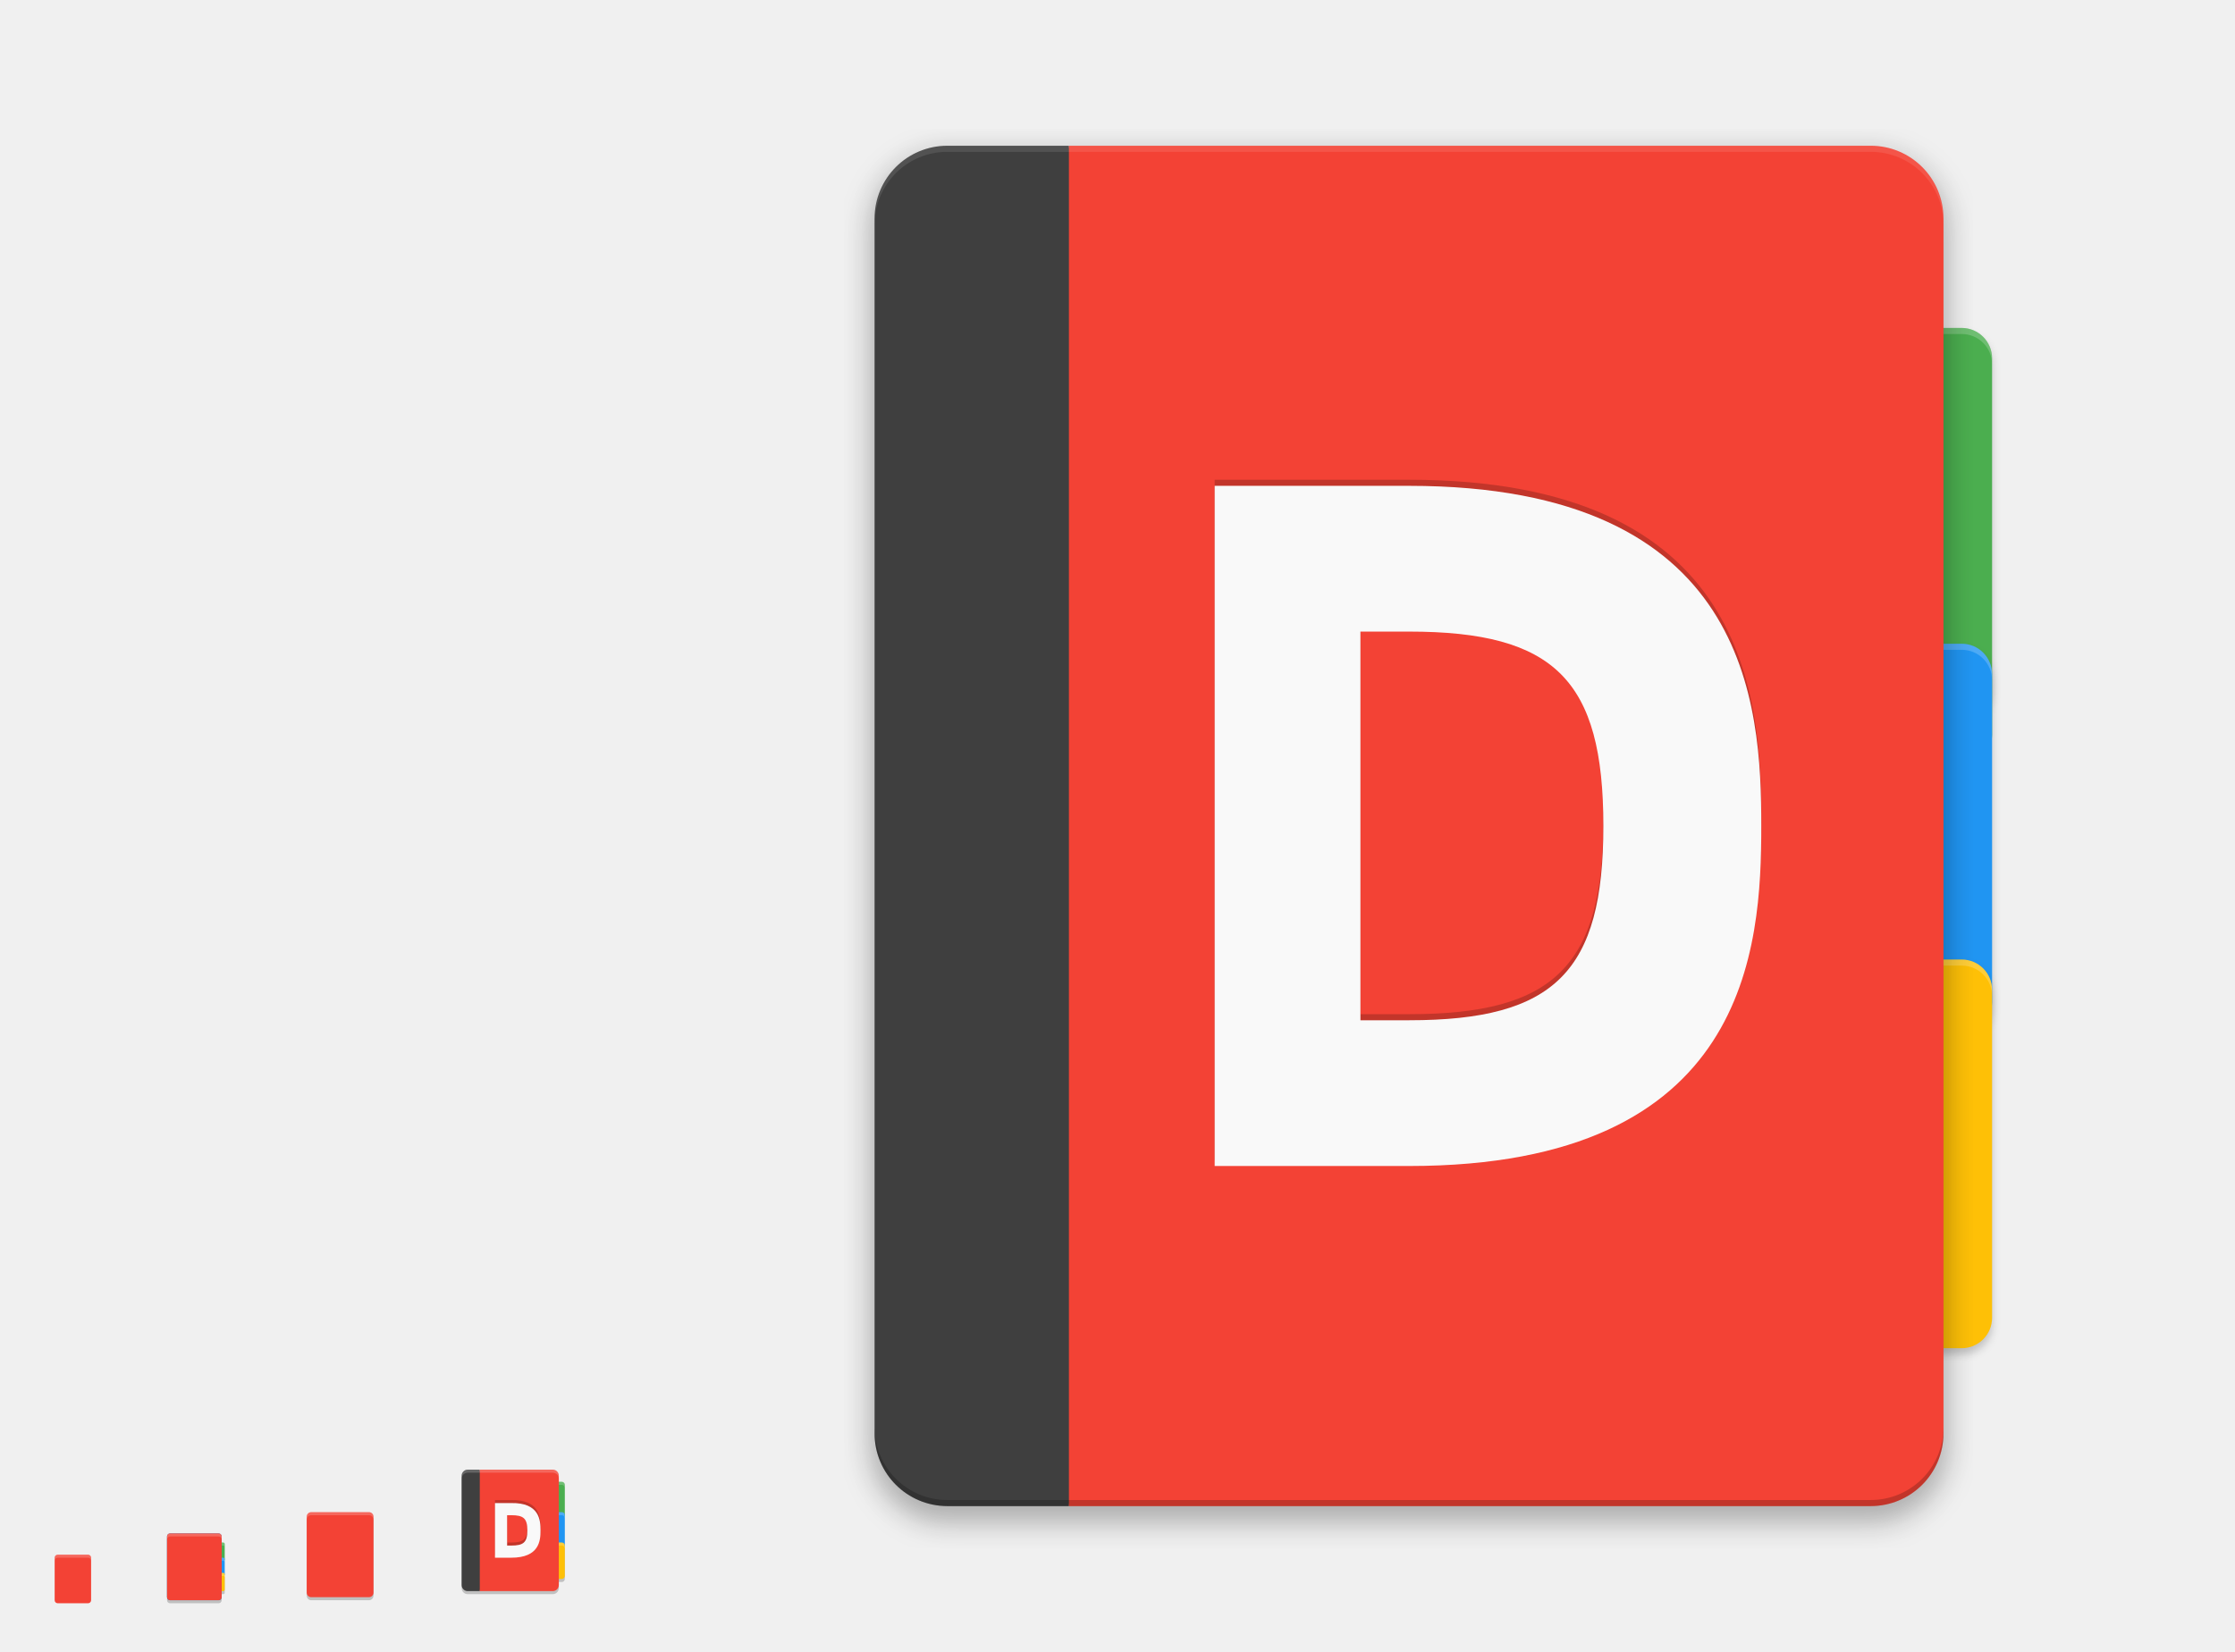
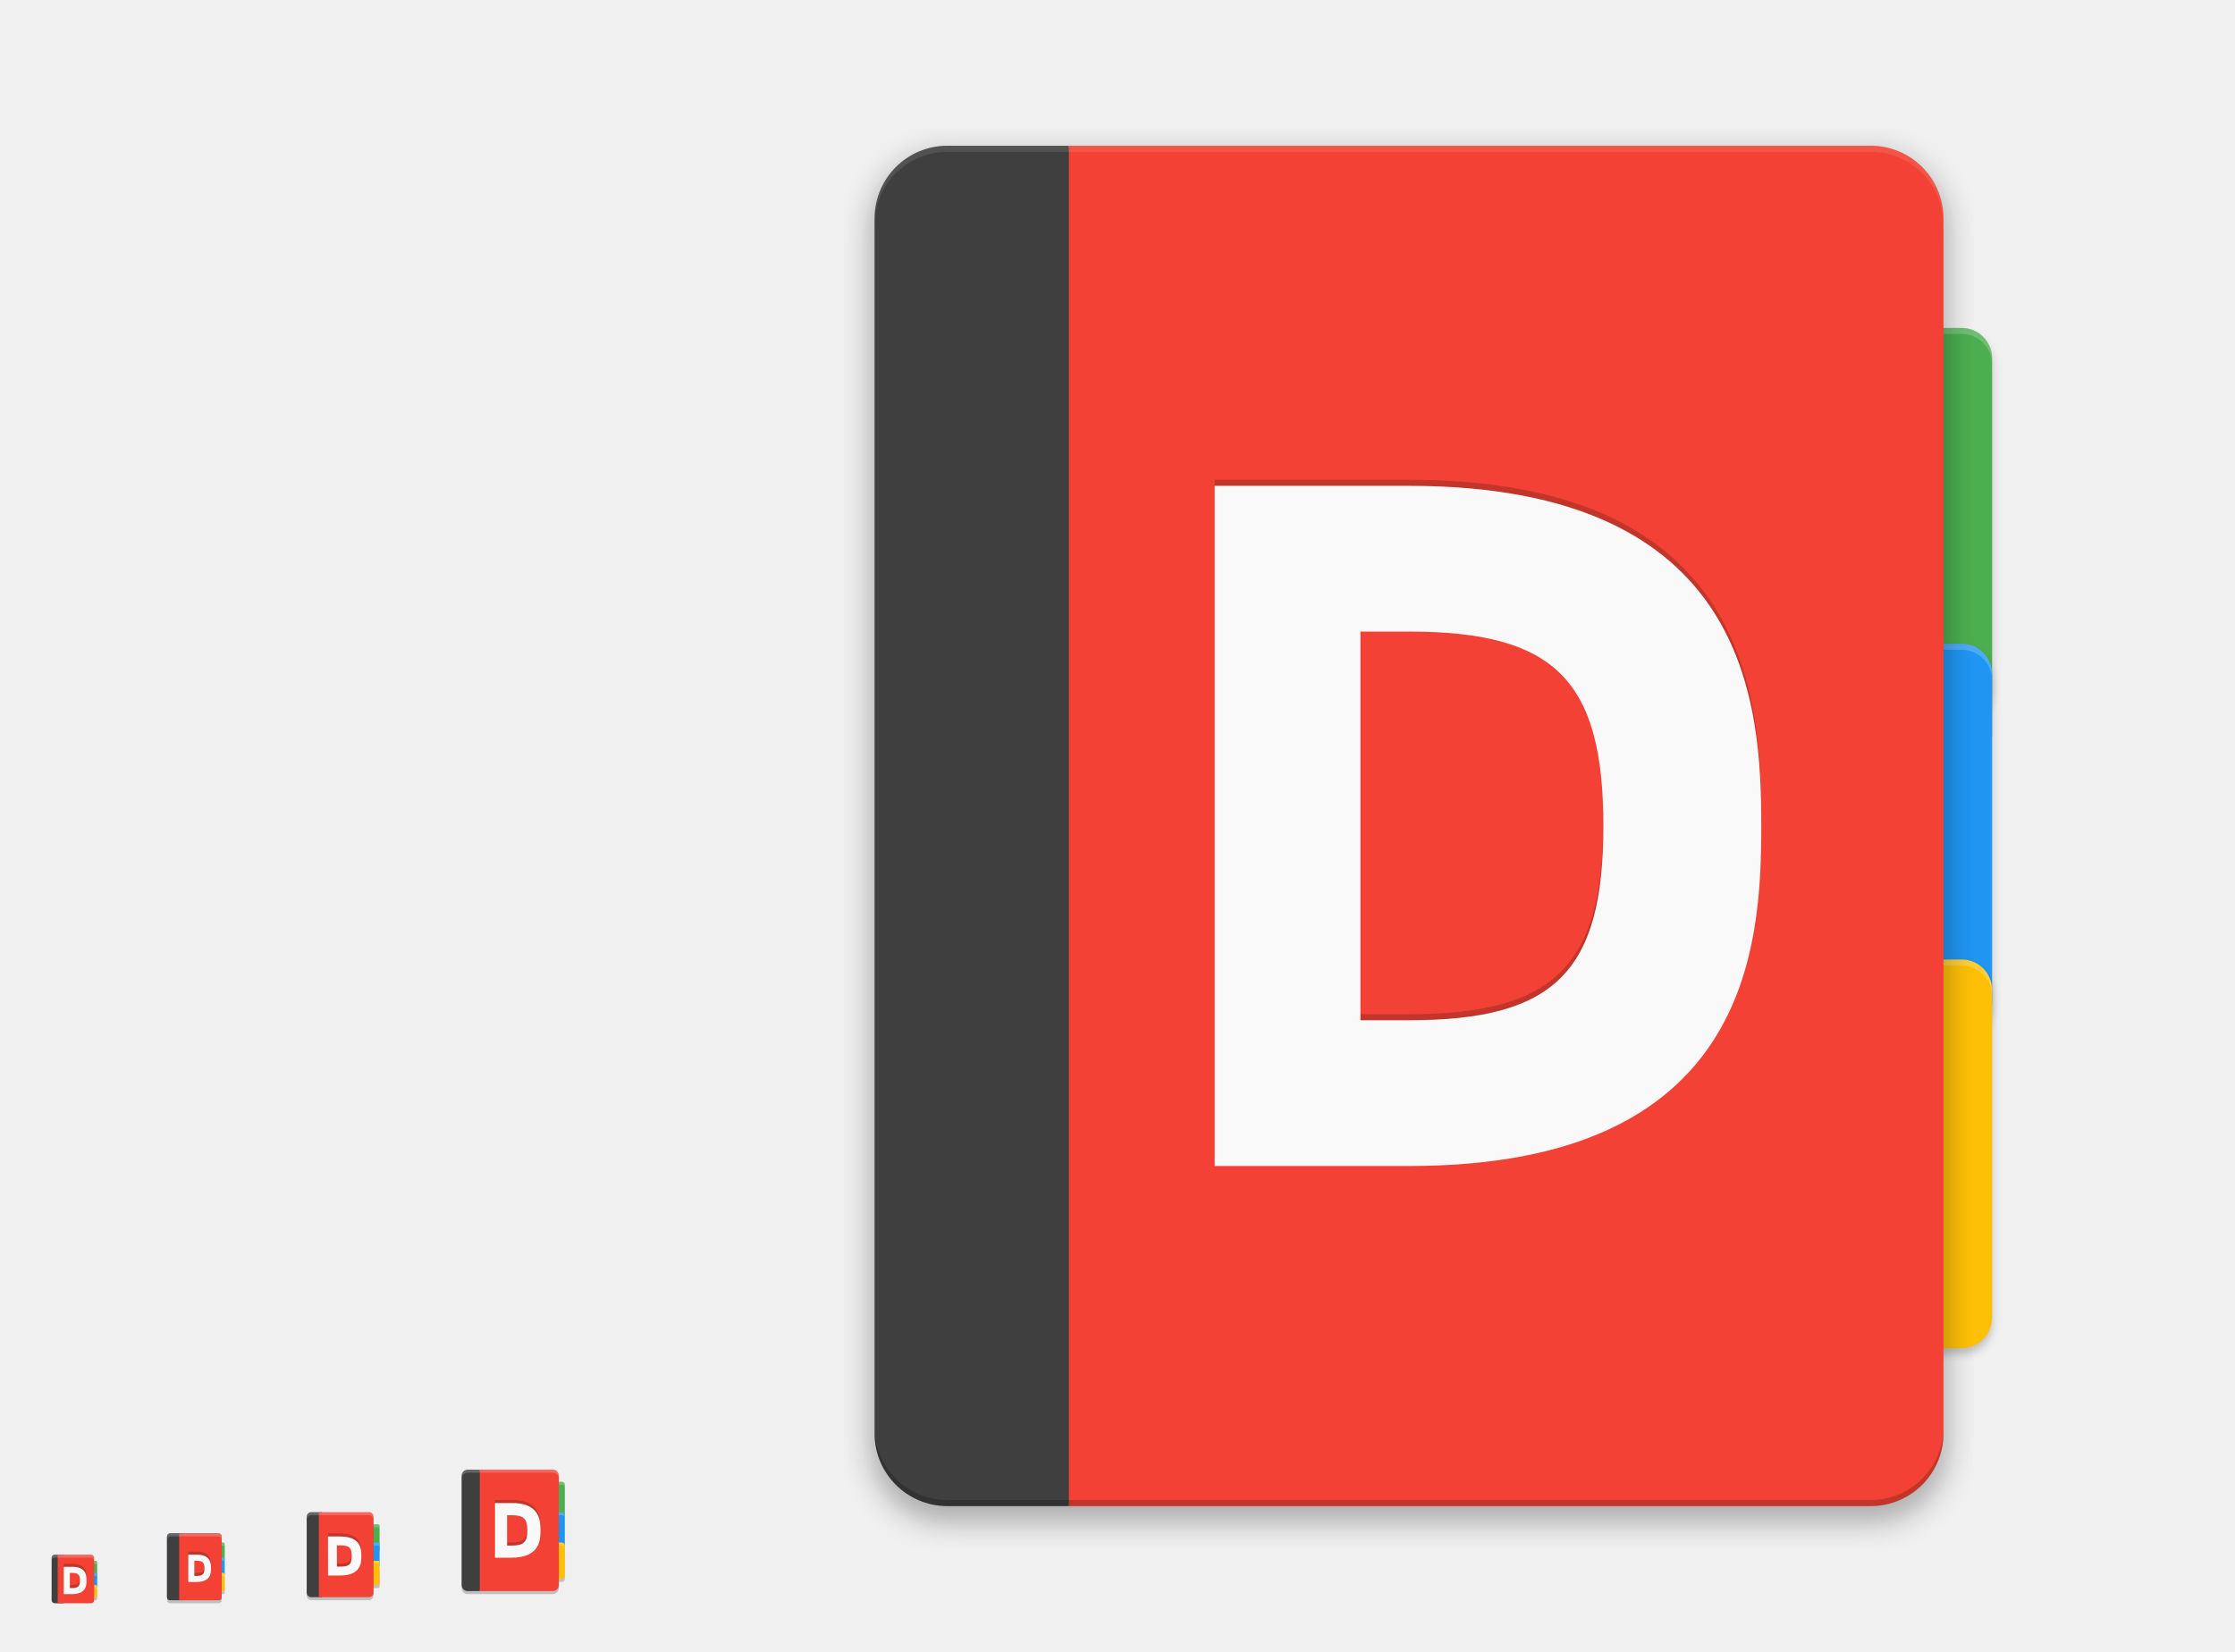
<svg xmlns="http://www.w3.org/2000/svg" xmlns:ns1="http://www.openswatchbook.org/uri/2009/osb" width="736" height="544" id="svg11300" version="1.0" style="display:inline;enable-background:new">
  <defs id="defs3">
    <linearGradient ns1:paint="solid" id="linearGradient5606">
      <stop style="stop-color:#000000;stop-opacity:1;" offset="0" id="stop5608" />
    </linearGradient>
    <clipPath clipPathUnits="userSpaceOnUse" id="clipPath4260">
      <path id="path4262" d="m 232,148 0,56 19,0 c 1.662,0 3,-1.338 3,-3 l 0,-50 c 0,-1.662 -1.338,-3 -3,-3 l -19,0 z" style="fill:#d8d8d8;fill-opacity:1;stroke:none" />
    </clipPath>
    <filter style="color-interpolation-filters:sRGB" id="filter4332" x="-0.027" width="1.055" y="-0.021" height="1.043">
      <feGaussianBlur stdDeviation="4" id="feGaussianBlur4334" />
    </filter>
    <clipPath clipPathUnits="userSpaceOnUse" id="clipPath4419">
      <path id="path4421" d="m 168,240 0,40 14.021,0 c 1.108,0 2,-0.892 2,-2 l 0,-36 c 0,-1.108 -0.892,-2 -2,-2 L 168,240 Z" style="fill:#d8d8d8;fill-opacity:1;stroke:none" />
    </clipPath>
    <filter style="color-interpolation-filters:sRGB" id="filter5044" x="-0.023" width="1.045" y="-0.025" height="1.051">
      <feGaussianBlur stdDeviation="1.36" id="feGaussianBlur5046" />
    </filter>
  </defs>
  <g style="display:inline" id="layer1" transform="translate(0,244)">
    <g style="display:none" id="layer7">
      <text y="332.485" xml:space="preserve" x="15.007" style="font-style:normal;font-variant:normal;font-weight:normal;font-stretch:normal;font-size:18px;font-family:'DejaVu Sans';-inkscape-font-specification:'DejaVu Sans';display:inline;fill:#000000;fill-opacity:1;stroke:none;enable-background:new" id="context">
        <tspan style="font-style:normal;font-variant:normal;font-weight:normal;font-stretch:normal;font-family:'DejaVu Sans';-inkscape-font-specification:'DejaVu Sans'" y="332.485" x="15.007" id="tspan3933">apps</tspan>
      </text>
      <text y="332.485" xml:space="preserve" x="142.488" style="font-style:normal;font-variant:normal;font-weight:bold;font-stretch:normal;font-size:18px;line-height:125%;font-family:'DejaVu Sans';-inkscape-font-specification:'DejaVu Sans Bold';text-align:start;writing-mode:lr-tb;text-anchor:start;display:inline;fill:#000000;fill-opacity:1;stroke:none;enable-background:new" id="icon-name">
        <tspan style="font-style:normal;font-variant:normal;font-weight:bold;font-stretch:normal;font-size:18px;font-family:'DejaVu Sans';-inkscape-font-specification:'DejaVu Sans Bold'" y="332.485" x="142.488" id="tspan3937">devhelp</tspan>
      </text>
      <rect style="display:inline;overflow:visible;visibility:visible;fill:#e9e9e9;fill-opacity:1;fill-rule:nonzero;stroke:none;stroke-width:2;marker:none;enable-background:accumulate" id="rect16x16" width="16" height="16" x="-32" y="268" transform="scale(-1,1)" />
      <rect style="display:inline;overflow:visible;visibility:visible;fill:#e9e9e9;fill-opacity:1;fill-rule:nonzero;stroke:none;stroke-width:2;marker:none;enable-background:accumulate" id="rect24x24" width="24" height="24" x="-76" y="260" transform="scale(-1,1)" />
      <rect style="display:inline;overflow:visible;visibility:visible;fill:#e9e9e9;fill-opacity:1;fill-rule:nonzero;stroke:none;stroke-width:2;marker:none;enable-background:accumulate" id="rect32x32" width="32" height="32" x="-128" y="252" transform="scale(-1,1)" />
      <rect y="236" x="-192" height="48" width="48" id="rect48x48" style="display:inline;overflow:visible;visibility:visible;fill:#e9e9e9;fill-opacity:1;fill-rule:nonzero;stroke:none;stroke-width:2;marker:none;enable-background:accumulate" transform="scale(-1,1)" />
      <rect style="display:inline;overflow:visible;visibility:visible;fill:#e9e9e9;fill-opacity:1;fill-rule:nonzero;stroke:none;stroke-width:2;marker:none;enable-background:accumulate" id="rect3951" width="512" height="512" x="-720" y="-228" transform="scale(-1,1)" />
    </g>
    <g id="layer6" style="display:inline">
+       <g id="g4283" transform="translate(-7.5,-48)">
+         <rect ry="0.5" y="306" x="125.5" height="9" width="7" id="rect4218" style="display:inline;opacity:1;fill:#4bae4f;fill-opacity:1;stroke:none;stroke-width:1;stroke-linecap:round;stroke-linejoin:miter;stroke-miterlimit:4;stroke-dasharray:none;stroke-opacity:1;enable-background:new" />
+         <path style="display:inline;opacity:0.2;fill:#ffffff;fill-opacity:1;stroke:none;stroke-width:1;stroke-linecap:round;stroke-linejoin:miter;stroke-miterlimit:4;stroke-dasharray:none;stroke-opacity:1;enable-background:new" d="m 126,306 c -0.277,0 -0.5,0.223 -0.5,0.5 l 0,1 c 0,-0.277 0.223,-0.5 0.5,-0.5 l 6,0 c 0.277,0 0.5,0.223 0.5,0.5 l 0,-1 c 0,-0.277 -0.223,-0.5 -0.5,-0.5 z" id="path4220" />
+         <rect style="display:inline;opacity:0.2;fill:#000000;fill-opacity:1;stroke:none;stroke-width:1;stroke-linecap:round;stroke-linejoin:miter;stroke-miterlimit:4;stroke-dasharray:none;stroke-opacity:1;enable-background:new" id="rect4222" width="7" height="6" x="125.5" y="321" ry="0.5" />
+         <rect style="display:inline;opacity:1;fill:#2095f2;fill-opacity:1;stroke:none;stroke-width:1;stroke-linecap:round;stroke-linejoin:miter;stroke-miterlimit:4;stroke-dasharray:none;stroke-opacity:1;enable-background:new" id="rect4224" width="7" height="8" x="125.5" y="312" ry="0.5" />
+         <rect ry="0.5" y="318" x="125.5" height="8" width="7" id="rect4226" style="display:inline;opacity:1;fill:#fec006;fill-opacity:1;stroke:none;stroke-width:1;stroke-linecap:round;stroke-linejoin:miter;stroke-miterlimit:4;stroke-dasharray:none;stroke-opacity:1;enable-background:new" />
+         <path style="display:inline;opacity:0.2;fill:#ffffff;fill-opacity:1;stroke:none;stroke-width:1;stroke-linecap:round;stroke-linejoin:miter;stroke-miterlimit:4;stroke-dasharray:none;stroke-opacity:1;enable-background:new" d="m 126,318 c -0.277,0 -0.5,0.223 -0.5,0.5 l 0,1 c 0,-0.277 0.223,-0.5 0.5,-0.5 l 6,0 c 0.277,0 0.5,0.223 0.5,0.5 l 0,-1 c 0,-0.277 -0.223,-0.5 -0.5,-0.5 z" id="path4228" />
+         <path id="path4230" d="m 126,312 c -0.277,0 -0.5,0.223 -0.5,0.5 l 0,1 c 0,-0.277 0.223,-0.5 0.5,-0.5 l 6,0 c 0.277,0 0.5,0.223 0.5,0.5 l 0,-1 c 0,-0.277 -0.223,-0.5 -0.5,-0.5 z" style="display:inline;opacity:0.2;fill:#ffffff;fill-opacity:1;stroke:none;stroke-width:1;stroke-linecap:round;stroke-linejoin:miter;stroke-miterlimit:4;stroke-dasharray:none;stroke-opacity:1;enable-background:new" />
+       </g>
+       <g id="g4274" transform="translate(-8.5,-48)">
+         <rect ry="0.5" y="318" x="33.5" height="6" width="7" id="rect4202" style="display:inline;opacity:1;fill:#4bae4f;fill-opacity:1;stroke:none;stroke-width:1;stroke-linecap:round;stroke-linejoin:miter;stroke-miterlimit:4;stroke-dasharray:none;stroke-opacity:1;enable-background:new" />
+         <path style="display:inline;opacity:0.2;fill:#ffffff;fill-opacity:1;stroke:none;stroke-width:1;stroke-linecap:round;stroke-linejoin:miter;stroke-miterlimit:4;stroke-dasharray:none;stroke-opacity:1;enable-background:new" d="m 34,318 c -0.277,0 -0.5,0.223 -0.5,0.5 l 0,1 c 0,-0.277 0.223,-0.5 0.5,-0.5 l 6,0 c 0.277,0 0.5,0.223 0.5,0.5 l 0,-1 c 0,-0.277 -0.223,-0.5 -0.5,-0.5 z" id="path4204" />
+         <rect style="display:inline;opacity:0.2;fill:#000000;fill-opacity:1;stroke:none;stroke-width:1;stroke-linecap:round;stroke-linejoin:miter;stroke-miterlimit:4;stroke-dasharray:none;stroke-opacity:1;enable-background:new" id="rect4206" width="7" height="6" x="33.5" y="325" ry="0.5" />
+         <rect style="display:inline;opacity:1;fill:#2095f2;fill-opacity:1;stroke:none;stroke-width:1;stroke-linecap:round;stroke-linejoin:miter;stroke-miterlimit:4;stroke-dasharray:none;stroke-opacity:1;enable-background:new" id="rect4208" width="7" height="5" x="33.5" y="322" ry="0.5" />
+         <rect ry="0.5" y="326" x="34.5" height="4" width="6" id="rect4210" style="display:inline;opacity:1;fill:#fec006;fill-opacity:1;stroke:none;stroke-width:1;stroke-linecap:round;stroke-linejoin:miter;stroke-miterlimit:4;stroke-dasharray:none;stroke-opacity:1;enable-background:new" />
+         <path style="display:inline;opacity:0.2;fill:#ffffff;fill-opacity:1;stroke:none;stroke-width:1;stroke-linecap:round;stroke-linejoin:miter;stroke-miterlimit:4;stroke-dasharray:none;stroke-opacity:1;enable-background:new" d="m 34,326 c -0.277,0 -0.5,0.223 -0.5,0.5 l 0,1 c 0,-0.277 0.223,-0.5 0.5,-0.5 l 6,0 c 0.277,0 0.5,0.223 0.5,0.5 l 0,-1 c 0,-0.277 -0.223,-0.5 -0.5,-0.5 z" id="path4212" />
+         <path id="path4214" d="m 34,322 c -0.277,0 -0.5,0.223 -0.5,0.5 l 0,1 c 0,-0.277 0.223,-0.5 0.5,-0.5 l 6,0 c 0.277,0 0.5,0.223 0.5,0.5 l 0,-1 c 0,-0.277 -0.223,-0.5 -0.5,-0.5 z" style="display:inline;opacity:0.2;fill:#ffffff;fill-opacity:1;stroke:none;stroke-width:1;stroke-linecap:round;stroke-linejoin:miter;stroke-miterlimit:4;stroke-dasharray:none;stroke-opacity:1;enable-background:new" />
+       </g>
      <path style="opacity:0.2;fill:#000000;fill-opacity:1;stroke:none" d="m 154.021,241 c -1.108,0 -2,0.892 -2,2 l 0,36 c 0,1.108 0.892,2 2,2 L 168,281 l 14.021,0 c 1.108,0 2,-0.892 2,-2 l 0,-36 c 0,-1.108 -0.892,-2 -2,-2 L 168,241 Z" id="path4410" />
      <path style="opacity:1;fill:#3f3f3f;fill-opacity:1;stroke:none" d="m 154.021,484 c -1.108,0 -2,0.892 -2,2 l 0,36 c 0,1.108 0.892,2 2,2 l 3.979,0 3,-20 -3,-20 z" transform="translate(0,-244)" id="path4277" />
      <rect style="opacity:0.2;fill:#000000;fill-opacity:1;stroke:none;stroke-width:1;stroke-linecap:round;stroke-linejoin:miter;stroke-miterlimit:4;stroke-dasharray:none;stroke-opacity:1;filter:url(#filter5044)" id="rect5050" width="144" height="128" x="512" y="-134" ry="10" />
      <rect ry="10" y="-136" x="512" height="144" width="144" id="rect4996" style="opacity:1;fill:#4bae4f;fill-opacity:1;stroke:none;stroke-width:1;stroke-linecap:round;stroke-linejoin:miter;stroke-miterlimit:4;stroke-dasharray:none;stroke-opacity:1" />
      <rect ry="10" y="-30" x="512" height="128" width="144" id="rect5048" style="opacity:0.2;fill:#000000;fill-opacity:1;stroke:none;stroke-width:1;stroke-linecap:round;stroke-linejoin:miter;stroke-miterlimit:4;stroke-dasharray:none;stroke-opacity:1;filter:url(#filter5044)" />
      <rect style="opacity:1;fill:#2095f2;fill-opacity:1;stroke:none;stroke-width:1;stroke-linecap:round;stroke-linejoin:miter;stroke-miterlimit:4;stroke-dasharray:none;stroke-opacity:1" id="rect4998" width="144" height="128" x="512" y="-32" ry="10" />
      <rect style="opacity:0.2;fill:#000000;fill-opacity:1;stroke:none;stroke-width:1;stroke-linecap:round;stroke-linejoin:miter;stroke-miterlimit:4;stroke-dasharray:none;stroke-opacity:1;filter:url(#filter5044)" id="rect5042" width="144" height="128" x="512" y="74" ry="10" />
      <rect ry="10" y="72" x="512" height="128" width="144" id="rect5000" style="opacity:1;fill:#fec006;fill-opacity:1;stroke:none;stroke-width:1;stroke-linecap:round;stroke-linejoin:miter;stroke-miterlimit:4;stroke-dasharray:none;stroke-opacity:1" />
      <path style="opacity:0.2;fill:#ffffff;fill-opacity:1;stroke:none;stroke-width:1;stroke-linecap:round;stroke-linejoin:miter;stroke-miterlimit:4;stroke-dasharray:none;stroke-opacity:1" d="m 522,72 c -5.54,0 -10,4.46 -10,10 l 0,2 c 0,-5.54 4.46,-10 10,-10 l 124,0 c 5.54,0 10,4.46 10,10 l 0,-2 c 0,-5.54 -4.46,-10 -10,-10 z" id="rect5033" />
      <path style="opacity:0.2;fill:#ffffff;fill-opacity:1;stroke:none;stroke-width:1;stroke-linecap:round;stroke-linejoin:miter;stroke-miterlimit:4;stroke-dasharray:none;stroke-opacity:1" d="m 522,-136 c -5.54,0 -10,4.46 -10,10 l 0,2 c 0,-5.54 4.46,-10 10,-10 l 124,0 c 5.54,0 10,4.46 10,10 l 0,-2 c 0,-5.54 -4.46,-10 -10,-10 z" id="path5040" />
      <path id="path5038" d="m 522,-32 c -5.54,0 -10,4.46 -10,10 l 0,2 c 0,-5.54 4.46,-10 10,-10 l 124,0 c 5.54,0 10,4.46 10,10 l 0,-2 c 0,-5.54 -4.46,-10 -10,-10 z" style="opacity:0.2;fill:#ffffff;fill-opacity:1;stroke:none;stroke-width:1;stroke-linecap:round;stroke-linejoin:miter;stroke-miterlimit:4;stroke-dasharray:none;stroke-opacity:1" />
      <rect ry="0.5" y="264" x="67" height="6" width="7" id="rect4960" style="opacity:1;fill:#4bae4f;fill-opacity:1;stroke:none;stroke-width:1;stroke-linecap:round;stroke-linejoin:miter;stroke-miterlimit:4;stroke-dasharray:none;stroke-opacity:1" />
      <path style="opacity:0.2;fill:#ffffff;fill-opacity:1;stroke:none;stroke-width:1;stroke-linecap:round;stroke-linejoin:miter;stroke-miterlimit:4;stroke-dasharray:none;stroke-opacity:1" d="m 67.5,264 c -0.277,0 -0.5,0.223 -0.5,0.5 l 0,1 c 0,-0.277 0.223,-0.5 0.5,-0.5 l 6,0 c 0.277,0 0.5,0.223 0.5,0.5 l 0,-1 c 0,-0.277 -0.223,-0.5 -0.5,-0.5 z" id="path4981" />
      <rect style="opacity:0.2;fill:#000000;fill-opacity:1;stroke:none;stroke-width:1;stroke-linecap:round;stroke-linejoin:miter;stroke-miterlimit:4;stroke-dasharray:none;stroke-opacity:1" id="rect4958" width="7" height="6" x="67" y="275" ry="0.5" />
      <rect style="opacity:1;fill:#2095f2;fill-opacity:1;stroke:none;stroke-width:1;stroke-linecap:round;stroke-linejoin:miter;stroke-miterlimit:4;stroke-dasharray:none;stroke-opacity:1" id="rect4962" width="7" height="6" x="67" y="269" ry="0.5" />
      <rect ry="0.5" y="274" x="67" height="6" width="7" id="rect4964" style="opacity:1;fill:#fec006;fill-opacity:1;stroke:none;stroke-width:1;stroke-linecap:round;stroke-linejoin:miter;stroke-miterlimit:4;stroke-dasharray:none;stroke-opacity:1" />
      <path style="opacity:0.2;fill:#ffffff;fill-opacity:1;stroke:none;stroke-width:1;stroke-linecap:round;stroke-linejoin:miter;stroke-miterlimit:4;stroke-dasharray:none;stroke-opacity:1" d="m 67.5,274 c -0.277,0 -0.5,0.223 -0.5,0.5 l 0,1 c 0,-0.277 0.223,-0.5 0.5,-0.5 l 6,0 c 0.277,0 0.5,0.223 0.5,0.5 l 0,-1 c 0,-0.277 -0.223,-0.5 -0.5,-0.5 z" id="path4966" />
      <g id="g4878" transform="translate(0,-1)">
        <rect style="opacity:0.2;fill:#000000;fill-opacity:1;stroke:none;stroke-width:1;stroke-linecap:round;stroke-linejoin:miter;stroke-miterlimit:4;stroke-dasharray:none;stroke-opacity:1" id="rect4895" width="14" height="12" x="172" y="266" ry="1" />
        <rect ry="1" y="245" x="172" height="12" width="14" id="rect4876" style="opacity:1;fill:#4bae4f;fill-opacity:1;stroke:none;stroke-width:1;stroke-linecap:round;stroke-linejoin:miter;stroke-miterlimit:4;stroke-dasharray:none;stroke-opacity:1" />
        <rect style="opacity:1;fill:#2095f2;fill-opacity:1;stroke:none;stroke-width:1;stroke-linecap:round;stroke-linejoin:miter;stroke-miterlimit:4;stroke-dasharray:none;stroke-opacity:1" id="rect4874" width="14" height="12" x="172" y="255" ry="1" />
        <rect ry="1" y="265" x="172" height="12" width="14" id="rect4872" style="opacity:1;fill:#fec006;fill-opacity:1;stroke:none;stroke-width:1;stroke-linecap:round;stroke-linejoin:miter;stroke-miterlimit:4;stroke-dasharray:none;stroke-opacity:1" />
        <path style="opacity:0.2;fill:#ffffff;fill-opacity:1;stroke:none;stroke-width:1;stroke-linecap:round;stroke-linejoin:miter;stroke-miterlimit:4;stroke-dasharray:none;stroke-opacity:1" d="M 173 508 C 172.446 508 172 508.446 172 509 L 172 510 C 172 509.446 172.446 509 173 509 L 185 509 C 185.554 509 186 509.446 186 510 L 186 509 C 186 508.446 185.554 508 185 508 L 173 508 z " transform="translate(0,-243)" id="rect4885" />
        <path id="path4891" d="m 173,255 c -0.554,0 -1,0.446 -1,1 l 0,1 c 0,-0.554 0.446,-1 1,-1 l 12,0 c 0.554,0 1,0.446 1,1 l 0,-1 c 0,-0.554 -0.446,-1 -1,-1 l -12,0 z" style="opacity:0.2;fill:#ffffff;fill-opacity:1;stroke:none;stroke-width:1;stroke-linecap:round;stroke-linejoin:miter;stroke-miterlimit:4;stroke-dasharray:none;stroke-opacity:1" />
        <path style="opacity:0.2;fill:#ffffff;fill-opacity:1;stroke:none;stroke-width:1;stroke-linecap:round;stroke-linejoin:miter;stroke-miterlimit:4;stroke-dasharray:none;stroke-opacity:1" d="m 173,245 c -0.554,0 -1,0.446 -1,1 l 0,1 c 0,-0.554 0.446,-1 1,-1 l 12,0 c 0.554,0 1,0.446 1,1 l 0,-1 c 0,-0.554 -0.446,-1 -1,-1 l -12,0 z" id="path4893" />
      </g>
      <rect style="opacity:0.2;fill:#000000;fill-opacity:1;stroke:none;stroke-width:8;stroke-linecap:round;stroke-linejoin:miter;stroke-miterlimit:4;stroke-dasharray:none;stroke-opacity:1" id="rect4489" width="18" height="22" x="55" y="262" rx="1" ry="1" />
      <rect style="opacity:1;fill:#1a77c2;fill-opacity:1;stroke:none;stroke-width:8;stroke-linecap:round;stroke-linejoin:miter;stroke-miterlimit:4;stroke-dasharray:none;stroke-opacity:1" id="rect4480" width="18" height="22" x="-73" y="261" rx="1" ry="1" transform="scale(-1,1)" />
      <rect transform="matrix(0,-1,-1,0,0,0)" style="fill:#000000;fill-opacity:1;stroke:none;opacity:0.2" id="rect4460" width="28" height="22" x="-283" y="-123" rx="1.5" ry="1.5" />
-       <path style="fill:#f34235;fill-opacity:1;stroke:none" d="m 102.5,498 c -0.831,0 -1.5,0.669 -1.5,1.5 l 0,25 c 0,0.831 0.669,1.5 1.5,1.5 l 9.5,0 9.5,0 c 0.831,0 1.5,-0.669 1.5,-1.5 l 0,-25 c 0,-0.831 -0.669,-1.5 -1.5,-1.5 l -9.5,0 z" transform="translate(0,-244)" id="rect4255" />
+       <path style="fill:#3f3f3f;fill-opacity:1;stroke:none" d="M 102.5 498 C 101.669 498 101 498.669 101 499.5 L 101 524.5 C 101 525.331 101.669 526 102.5 526 L 106 526 L 106 498 L 102.5 498 z " transform="translate(0,-244)" id="path4332" />
+       <path style="fill:#f34235;fill-opacity:1;stroke:none" d="m 105,498 0,28 7,0 9.5,0 c 0.831,0 1.5,-0.669 1.5,-1.5 l 0,-25 c 0,-0.831 -0.669,-1.5 -1.5,-1.5 l -9.5,0 z" transform="translate(0,-244)" id="rect4255" />
      <path id="path4336" d="m 312,-192 c -13.296,0 -24,10.704 -24,24 l 0,400 c 0,13.296 10.704,24 24,24 l 152,0 152,0 c 13.296,0 24,-10.704 24,-24 l 0,-400 c 0,-13.296 -10.704,-24 -24,-24 l -152,0 z" style="opacity:0.1;fill:#000000;fill-opacity:1;stroke:#000000;stroke-width:8;stroke-miterlimit:4;stroke-dasharray:none;stroke-opacity:1;filter:url(#filter4332)" transform="matrix(-1,0,0,1,928,0)" />
-       <path style="display:inline;fill:#f34235;fill-opacity:1;stroke:none;enable-background:new" d="m 19,512 c -0.554,0 -1,0.446 -1,1 l 0,14 c 0,0.554 0.446,1 1,1 l 5,0 5,0 c 0.554,0 1,-0.446 1,-1 l 0,-14 c 0,-0.554 -0.446,-1 -1,-1 l -5,0 z" transform="translate(0,-244)" id="rect4265" />
+       <path style="display:inline;fill:#3f3f3f;fill-opacity:1;stroke:none;enable-background:new" d="m 18,512 c -0.554,0 -1,0.446 -1,1 l 0,14 c 0,0.554 0.446,1 1,1 l 3,0 0,-16 z" transform="translate(0,-244)" id="path4322" />
+       <path style="display:inline;fill:#f34235;fill-opacity:1;stroke:none;enable-background:new" d="M 19 512 L 19 528 L 25 528 L 30 528 C 30.554 528 31 527.554 31 527 L 31 513 C 31 512.446 30.554 512 30 512 L 25 512 L 19 512 z " transform="translate(0,-244)" id="rect4265" />
      <path style="opacity:1;fill:#f34235;fill-opacity:1;stroke:none" d="m 158,484 0,40 10,0 14.021,0 c 1.108,0 2,-0.892 2,-2 l 0,-36 c 0,-1.108 -0.892,-2 -2,-2 L 168,484 Z" transform="translate(0,-244)" id="path8375" />
      <path style="opacity:0.2;fill:#000000;fill-opacity:1;stroke:none;filter:url(#filter4332)" d="m 312,-192 c -13.296,0 -24,10.704 -24,24 l 0,400 c 0,13.296 10.704,24 24,24 l 152,0 152,0 c 13.296,0 24,-10.704 24,-24 l 0,-400 c 0,-13.296 -10.704,-24 -24,-24 l -152,0 z" id="path4281" />
      <path style="opacity:1;fill:#3f3f3f;fill-opacity:1;stroke:none" d="m 312,48 c -13.296,0 -24,10.704 -24,24 l 0,400 c 0,13.296 10.704,24 24,24 l 40,0 24,-240 -24,-208 z" id="path4227" transform="translate(0,-244)" />
      <path style="fill:#f34235;fill-opacity:1;stroke:none" d="m 352,48 0,448 112,0 152,0 c 13.296,0 24,-10.704 24,-24 L 640,72 C 640,58.704 629.296,48 616,48 l -152,0 z" id="rect4239" transform="translate(0,-244)" />
      <path style="opacity:0.2;fill:#ffffff;fill-opacity:1;stroke:none" d="m 154.021,484 c -1.108,0 -2,0.892 -2,2 l 0,1 c 0,-1.108 0.892,-2 2,-2 L 168,485 l 14.021,0 c 1.108,0 2,0.892 2,2 l 0,-1 c 0,-1.108 -0.892,-2 -2,-2 L 168,484 Z" transform="translate(0,-244)" id="path4374" />
-       <path style="display:inline;opacity:0.2;fill:#ffffff;fill-opacity:1;stroke:none;enable-background:new" d="m 19,512 c -0.554,0 -1,0.446 -1,1 l 0,1 c 0,-0.554 0.446,-1 1,-1 l 5,0 5,0 c 0.554,0 1,0.446 1,1 l 0,-1 c 0,-0.554 -0.446,-1 -1,-1 l -5,0 z" transform="translate(0,-244)" id="path4435" />
+       <path style="display:inline;opacity:0.2;fill:#ffffff;fill-opacity:1;stroke:none;enable-background:new" d="m 18,268 c -0.554,0 -1,0.446 -1,1 l 0,1 c 0,-0.554 0.446,-1 1,-1 l 7,0 5,0 c 0.554,0 1,0.446 1,1 l 0,-1 c 0,-0.554 -0.446,-1 -1,-1 l -5,0 z" id="path4435" />
      <path style="opacity:0.2;fill:#ffffff;fill-opacity:1;stroke:none" d="m 102.5,498 c -0.831,0 -1.5,0.669 -1.5,1.5 l 0,1 c 0,-0.831 0.669,-1.5 1.5,-1.5 l 19,0 c 0.831,0 1.5,0.669 1.5,1.5 l 0,-1 c 0,-0.831 -0.669,-1.5 -1.5,-1.5 z" transform="translate(0,-244)" id="rect4448" />
      <path id="path4979" d="m 67.5,269 c -0.277,0 -0.5,0.223 -0.5,0.5 l 0,1 c 0,-0.277 0.223,-0.5 0.5,-0.5 l 6,0 c 0.277,0 0.5,0.223 0.5,0.5 l 0,-1 c 0,-0.277 -0.223,-0.5 -0.5,-0.5 z" style="opacity:0.2;fill:#ffffff;fill-opacity:1;stroke:none;stroke-width:1;stroke-linecap:round;stroke-linejoin:miter;stroke-miterlimit:4;stroke-dasharray:none;stroke-opacity:1" />
-       <rect ry="1" rx="1" y="261" x="55" height="22" width="18" id="rect4482" style="opacity:1;fill:#f34235;fill-opacity:1;stroke:none;stroke-width:8;stroke-linecap:round;stroke-linejoin:miter;stroke-miterlimit:4;stroke-dasharray:none;stroke-opacity:1" />
-       <path style="opacity:0.2;fill:#ffffff;fill-opacity:1;stroke:none;stroke-width:8;stroke-linecap:round;stroke-linejoin:miter;stroke-miterlimit:4;stroke-dasharray:none;stroke-opacity:1" d="m 56,505 c -0.554,0 -1,0.446 -1,1 l 0,1 c 0,-0.554 0.446,-1 1,-1 l 16,0 c 0.554,0 1,0.446 1,1 l 0,-1 c 0,-0.554 -0.446,-1 -1,-1 z" transform="translate(0,-244)" id="rect4491" />
+       <path style="opacity:1;fill:#3f3f3f;fill-opacity:1;stroke:none;stroke-width:8;stroke-linecap:round;stroke-linejoin:miter;stroke-miterlimit:4;stroke-dasharray:none;stroke-opacity:1" d="M 56 505 C 55.446 505 55 505.446 55 506 L 55 526 C 55 526.554 55.446 527 56 527 L 60 527 L 60 505 L 56 505 z " transform="translate(0,-244)" id="rect4482" />
      <path id="path4271" d="m 400,-86 0,224 64,0 C 576,138 580,66 580,26 580,-14 576,-86 464,-86 Z m 64,48 c 48,0 64,16 64,64 0,48 -16,64 -64,64 l -16,0 0,-128 z" style="opacity:0.2;fill:#000000;fill-opacity:1;stroke:none;stroke-width:1;stroke-linecap:round;stroke-linejoin:round;stroke-miterlimit:4;stroke-dasharray:none;stroke-opacity:1" />
      <path style="opacity:1;fill:#f9f9f9;fill-opacity:1;stroke:none;stroke-width:1;stroke-linecap:round;stroke-linejoin:round;stroke-miterlimit:4;stroke-dasharray:none;stroke-opacity:1" d="m 400,160 0,224 64,0 c 112,0 116,-72 116,-112 0,-40 -4,-112 -116,-112 z m 64,48 c 48,0 64,16 64,64 0,48 -16,64 -64,64 l -16,0 0,-128 z" id="rect4232" transform="translate(0,-244)" />
      <path id="path4273" d="m 312,252 c -13.296,0 -24,-10.704 -24,-24 l 0,-2 c 0,13.296 10.704,24 24,24 l 152,0 152,0 c 13.296,0 24,-10.704 24,-24 l 0,2 c 0,13.296 -10.704,24 -24,24 l -152,0 z" style="opacity:0.2;fill:#000000;fill-opacity:1;stroke:none" />
      <path style="opacity:0.1;fill:#ffffff;fill-opacity:1;stroke:none" d="m 312,-272 c -13.296,0 -24,10.704 -24,24 l 0,2 c 0,-13.296 10.704,-24 24,-24 l 152,0 152,0 c 13.296,0 24,10.704 24,24 l 0,-2 c 0,-13.296 -10.704,-24 -24,-24 l -152,0 z" transform="translate(0,76)" id="path4286" />
      <path style="opacity:0.2;fill:#000000;fill-opacity:1;stroke:none;stroke-width:1;stroke-linecap:round;stroke-linejoin:round;stroke-miterlimit:4;stroke-dasharray:none;stroke-opacity:1" d="M 163,250 163,268 l 5.333,0 c 9.333,0 9.667,-5.667 9.667,-9 0,-3.333 -0.335,-9.165 -9.667,-9 z m 5.333,4 c 4,0 5.333,1 5.333,5 0,4 -1.333,5 -5.333,5 L 167,264 l 0,-10 z" id="path4285" />
      <path id="path4275" d="M 163,251 163,269 l 5.333,0 c 9.333,0 9.667,-5.667 9.667,-9 0,-3.333 -0.335,-9.165 -9.667,-9 z m 5.333,4 c 4,0 5.333,1 5.333,5 0,4 -1.333,5 -5.333,5 L 167,265 l 0,-10 z" style="opacity:1;fill:#f9f9f9;fill-opacity:1;stroke:none;stroke-width:1;stroke-linecap:round;stroke-linejoin:round;stroke-miterlimit:4;stroke-dasharray:none;stroke-opacity:1" />
+       <path style="opacity:1;fill:#f34235;fill-opacity:1;stroke:none;stroke-width:8;stroke-linecap:round;stroke-linejoin:miter;stroke-miterlimit:4;stroke-dasharray:none;stroke-opacity:1" d="m 59,505 0,22 13,0 c 0.554,0 1,-0.446 1,-1 l 0,-20 c 0,-0.554 -0.446,-1 -1,-1 z" transform="translate(0,-244)" id="rect4294" />
+       <path id="path4302" d="m 62,267 0,8.998 2.666,0 c 4.666,0 4.832,-2.833 4.832,-4.499 0,-1.666 -0.167,-4.582 -4.832,-4.499 z m 2.666,2 c 2,0 2.666,0.5 2.666,2.5 0,2 -0.667,2.5 -2.666,2.5 l -0.667,0 0,-4.999 z" style="opacity:0.2;fill:#000000;fill-opacity:1;stroke:none;stroke-width:1;stroke-linecap:round;stroke-linejoin:round;stroke-miterlimit:4;stroke-dasharray:none;stroke-opacity:1" />
+       <path style="opacity:1;fill:#f9f9f9;fill-opacity:1;stroke:none;stroke-width:1;stroke-linecap:round;stroke-linejoin:round;stroke-miterlimit:4;stroke-dasharray:none;stroke-opacity:1" d="m 62,268 0,8.998 2.666,0 c 4.666,0 4.832,-2.833 4.832,-4.499 0,-1.666 -0.167,-4.582 -4.832,-4.499 z m 2.666,2 c 2,0 2.666,0.5 2.666,2.5 0,2 -0.667,2.5 -2.666,2.5 l -0.667,0 0,-4.999 z" id="path4292" />
+       <path style="opacity:0.2;fill:#ffffff;fill-opacity:1;stroke:none;stroke-width:8;stroke-linecap:round;stroke-linejoin:miter;stroke-miterlimit:4;stroke-dasharray:none;stroke-opacity:1" d="m 56,505 c -0.554,0 -1,0.446 -1,1 l 0,1 c 0,-0.554 0.446,-1 1,-1 l 16,0 c 0.554,0 1,0.446 1,1 l 0,-1 c 0,-0.554 -0.446,-1 -1,-1 z" transform="translate(0,-244)" id="rect4491" />
+       <path style="opacity:0.2;fill:#000000;fill-opacity:1;stroke:none;stroke-width:1;stroke-linecap:round;stroke-linejoin:round;stroke-miterlimit:4;stroke-dasharray:none;stroke-opacity:1" d="m 21,271 0,8.998 2.666,0 c 4.666,0 4.832,-2.833 4.832,-4.499 0,-1.666 -0.167,-4.582 -4.832,-4.499 z m 2.666,2 c 2,0 2.666,0.5 2.666,2.5 0,2 -0.667,2.5 -2.666,2.5 l -0.667,0 0,-4.999 z" id="path4318" />
+       <path id="path4320" d="m 21,272 0,8.998 2.666,0 c 4.666,0 4.832,-2.833 4.832,-4.499 0,-1.666 -0.167,-4.582 -4.832,-4.499 z m 2.666,2 c 2,0 2.666,0.5 2.666,2.5 0,2 -0.667,2.5 -2.666,2.5 l -0.667,0 0,-4.999 z" style="opacity:1;fill:#f9f9f9;fill-opacity:1;stroke:none;stroke-width:1;stroke-linecap:round;stroke-linejoin:round;stroke-miterlimit:4;stroke-dasharray:none;stroke-opacity:1" />
+       <path id="path4340" d="m 108,261 0.022,12.867 3.911,0 c 6.844,0 7.067,-4.01 7.067,-6.454 0,-2.444 -0.244,-6.413 -7.089,-6.413 z m 3.911,2.933 c 2.933,0 3.911,0.546 3.911,3.479 0,2.933 -0.956,3.521 -3.889,3.521 l -0.978,0 -0.022,-7 z" style="opacity:0.2;fill:#000000;fill-opacity:1;stroke:none;stroke-width:1;stroke-linecap:round;stroke-linejoin:round;stroke-miterlimit:4;stroke-dasharray:none;stroke-opacity:1" />
+       <path style="opacity:1;fill:#f9f9f9;fill-opacity:1;stroke:none;stroke-width:1;stroke-linecap:round;stroke-linejoin:round;stroke-miterlimit:4;stroke-dasharray:none;stroke-opacity:1" d="m 108,262 0.022,12.867 3.911,0 c 6.844,0 7.067,-4.01 7.067,-6.454 0,-2.444 -0.244,-6.413 -7.089,-6.413 z m 3.911,2.933 c 2.933,0 3.911,0.546 3.911,3.479 0,2.933 -0.956,3.521 -3.889,3.521 l -0.978,0 -0.022,-7 z" id="path4330" />
    </g>
  </g>
</svg>
